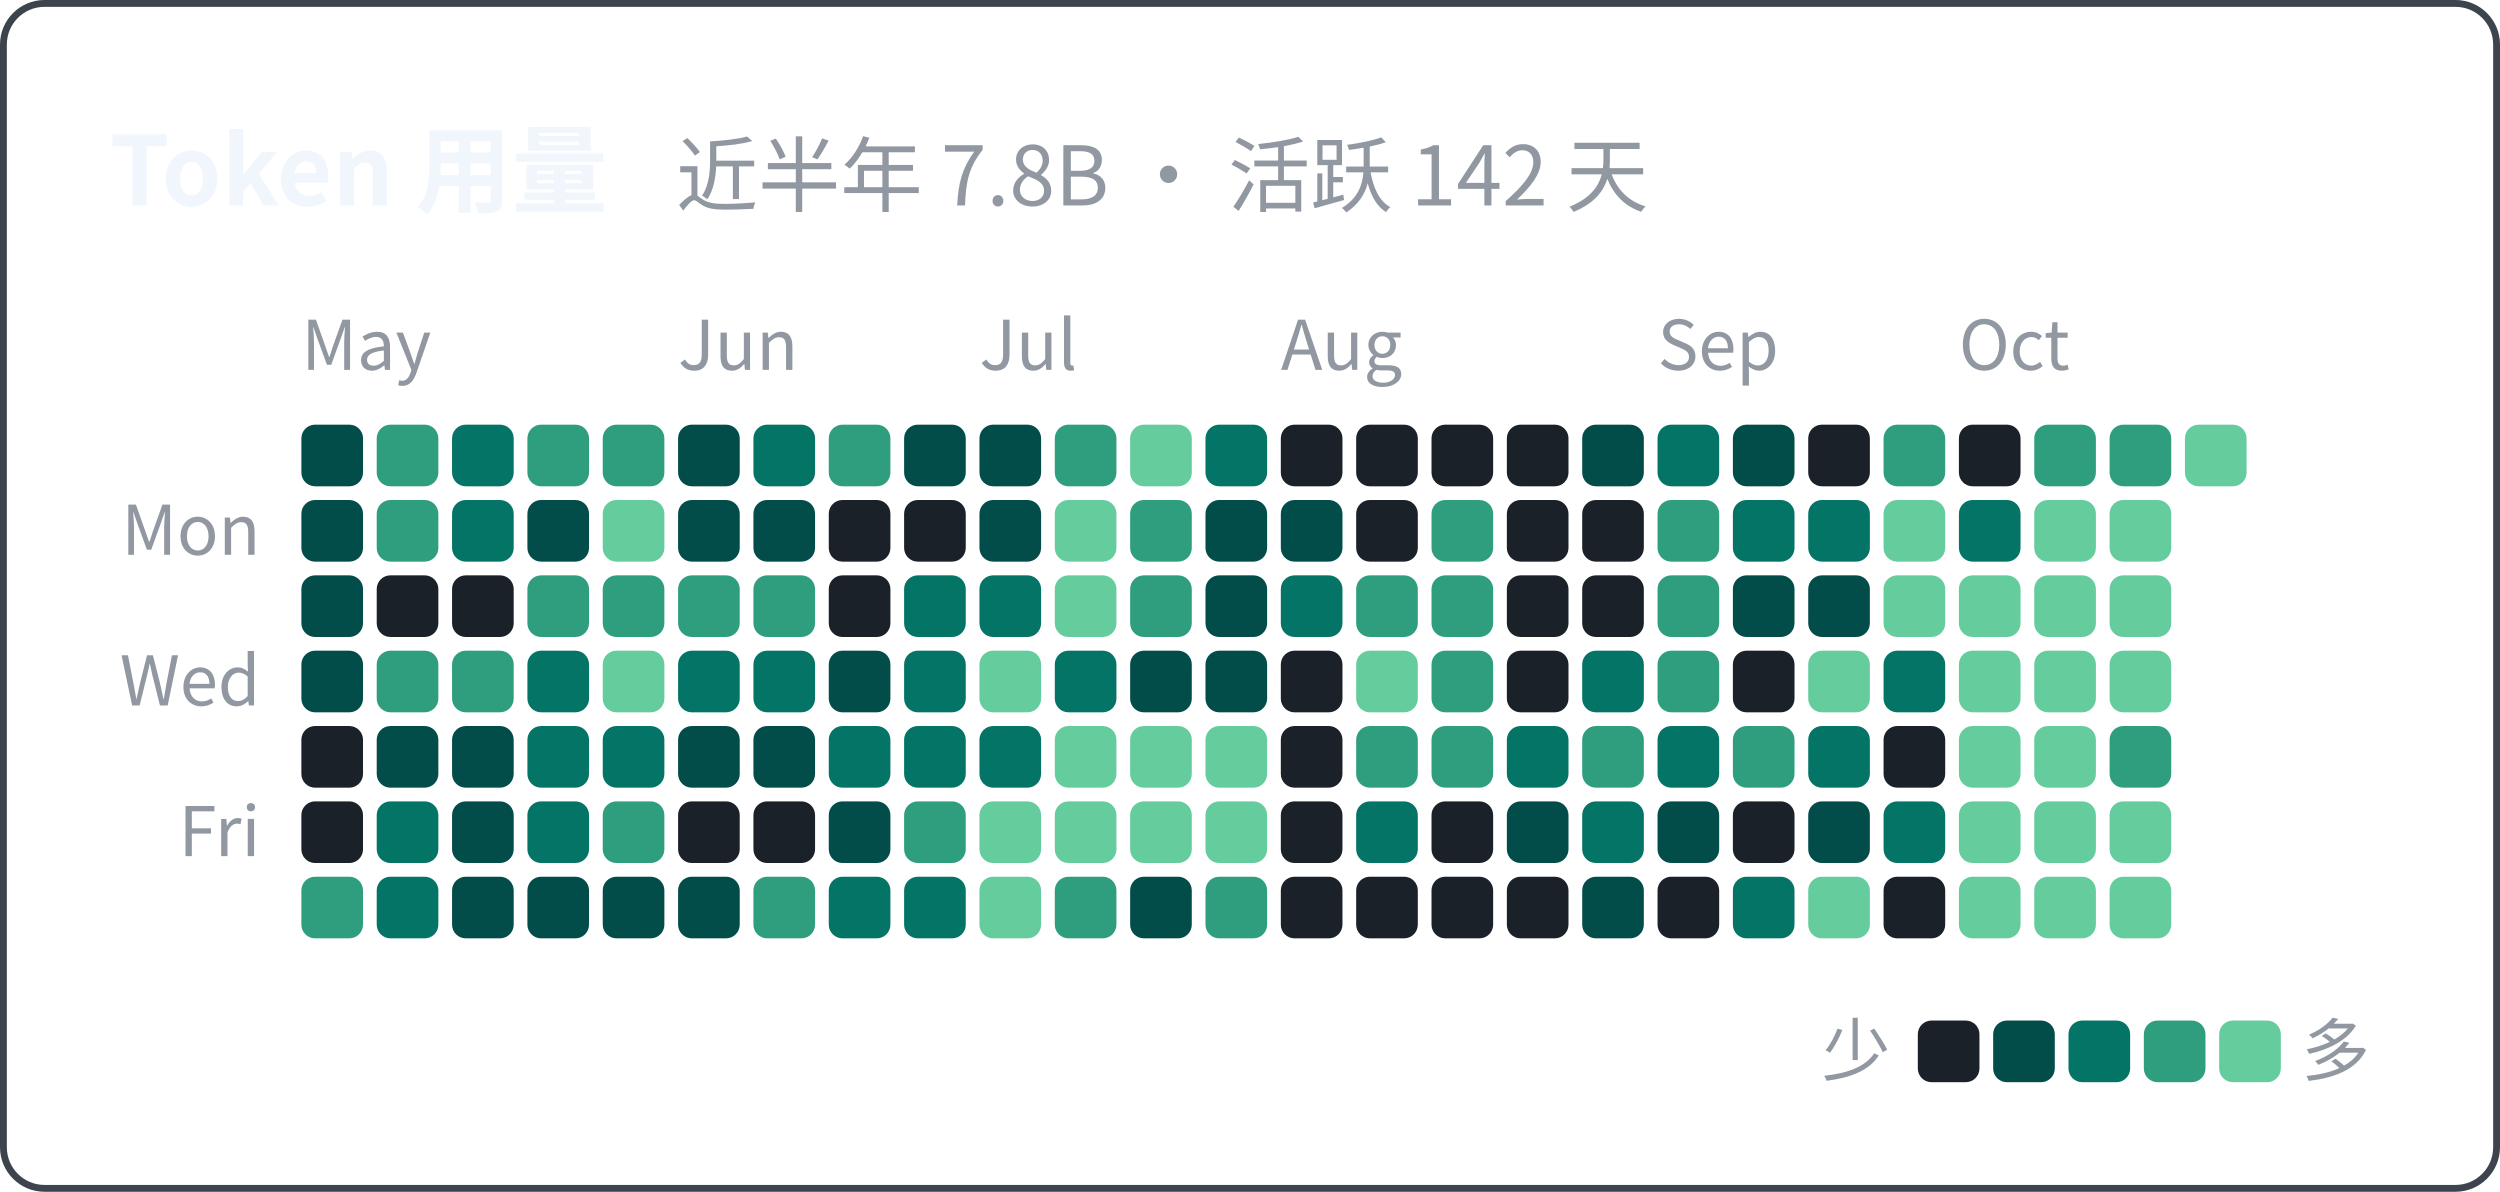
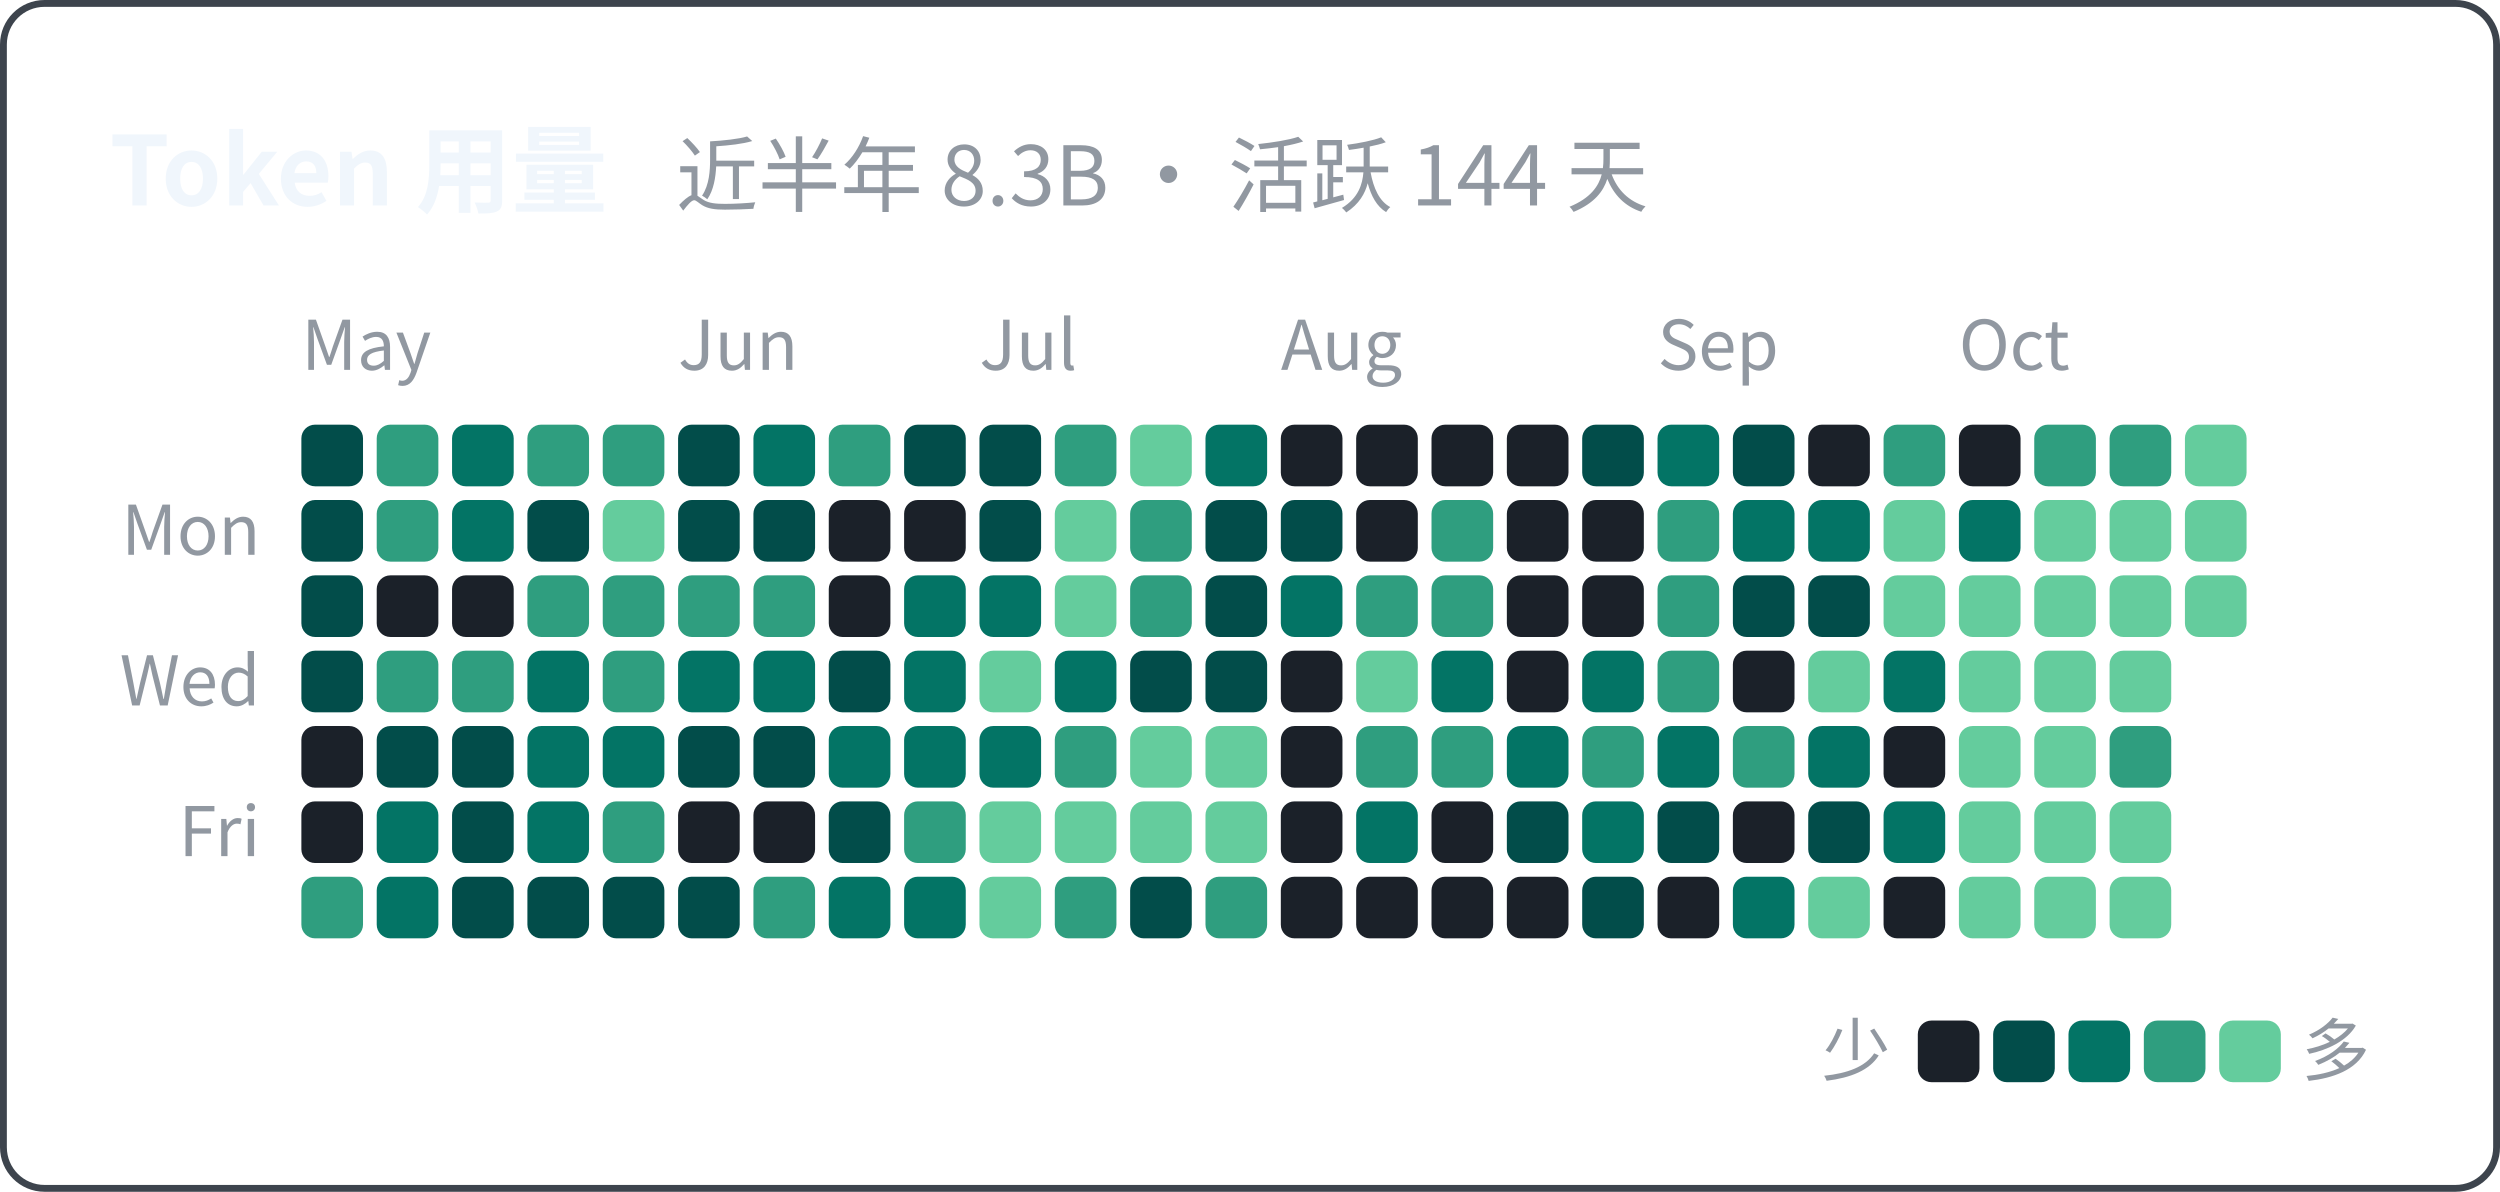
<svg xmlns="http://www.w3.org/2000/svg" width="365" height="174" viewBox="0 0 365 174" font-family="system-ui, -apple-system, 'Segoe UI', 'PingFang SC', 'Microsoft YaHei', 'Noto Sans CJK SC', sans-serif">
  <rect x="0.5" y="0.5" width="364" height="173" rx="6" fill="none" stroke="#3d444d" />
-   <text x="16" y="30" font-size="14" font-weight="600" fill="#f0f6fc">Token 用量<tspan dx="10" font-size="12" font-weight="400" fill="#9198a1">近半年 7.8B · 活跃 142 天</tspan>
+   <text x="16" y="30" font-size="14" font-weight="600" fill="#f0f6fc">Token 用量<tspan dx="10" font-size="12" font-weight="400" fill="#9198a1">近半年 8.3B · 活跃 144 天</tspan>
  </text>
  <text x="44" y="54" font-size="10" fill="#9198a1">May</text>
  <text x="99" y="54" font-size="10" fill="#9198a1">Jun</text>
  <text x="143" y="54" font-size="10" fill="#9198a1">Jul</text>
  <text x="187" y="54" font-size="10" fill="#9198a1">Aug</text>
  <text x="242" y="54" font-size="10" fill="#9198a1">Sep</text>
  <text x="286" y="54" font-size="10" fill="#9198a1">Oct</text>
  <text x="38" y="81" font-size="10" text-anchor="end" fill="#9198a1">Mon</text>
  <text x="38" y="103" font-size="10" text-anchor="end" fill="#9198a1">Wed</text>
  <text x="38" y="125" font-size="10" text-anchor="end" fill="#9198a1">Fri</text>
  <rect x="44" y="62" width="9" height="9" rx="2" fill="#024d4a" />
  <rect x="44" y="73" width="9" height="9" rx="2" fill="#024d4a" />
  <rect x="44" y="84" width="9" height="9" rx="2" fill="#024d4a" />
  <rect x="44" y="95" width="9" height="9" rx="2" fill="#024d4a" />
  <rect x="44" y="106" width="9" height="9" rx="2" fill="#1b2129" />
  <rect x="44" y="117" width="9" height="9" rx="2" fill="#1b2129" />
  <rect x="44" y="128" width="9" height="9" rx="2" fill="#2f9e7f" />
  <rect x="55" y="62" width="9" height="9" rx="2" fill="#2f9e7f" />
  <rect x="55" y="73" width="9" height="9" rx="2" fill="#2f9e7f" />
  <rect x="55" y="84" width="9" height="9" rx="2" fill="#1b2129" />
  <rect x="55" y="95" width="9" height="9" rx="2" fill="#2f9e7f" />
  <rect x="55" y="106" width="9" height="9" rx="2" fill="#024d4a" />
  <rect x="55" y="117" width="9" height="9" rx="2" fill="#037465" />
  <rect x="55" y="128" width="9" height="9" rx="2" fill="#037465" />
  <rect x="66" y="62" width="9" height="9" rx="2" fill="#037465" />
  <rect x="66" y="73" width="9" height="9" rx="2" fill="#037465" />
  <rect x="66" y="84" width="9" height="9" rx="2" fill="#1b2129" />
  <rect x="66" y="95" width="9" height="9" rx="2" fill="#2f9e7f" />
  <rect x="66" y="106" width="9" height="9" rx="2" fill="#024d4a" />
  <rect x="66" y="117" width="9" height="9" rx="2" fill="#024d4a" />
  <rect x="66" y="128" width="9" height="9" rx="2" fill="#024d4a" />
  <rect x="77" y="62" width="9" height="9" rx="2" fill="#2f9e7f" />
  <rect x="77" y="73" width="9" height="9" rx="2" fill="#024d4a" />
  <rect x="77" y="84" width="9" height="9" rx="2" fill="#2f9e7f" />
  <rect x="77" y="95" width="9" height="9" rx="2" fill="#037465" />
  <rect x="77" y="106" width="9" height="9" rx="2" fill="#037465" />
  <rect x="77" y="117" width="9" height="9" rx="2" fill="#037465" />
  <rect x="77" y="128" width="9" height="9" rx="2" fill="#024d4a" />
  <rect x="88" y="62" width="9" height="9" rx="2" fill="#2f9e7f" />
  <rect x="88" y="73" width="9" height="9" rx="2" fill="#64cc9d" />
  <rect x="88" y="84" width="9" height="9" rx="2" fill="#2f9e7f" />
-   <rect x="88" y="95" width="9" height="9" rx="2" fill="#64cc9d" />
+   <rect x="88" y="95" width="9" height="9" rx="2" fill="#2f9e7f" />
  <rect x="88" y="106" width="9" height="9" rx="2" fill="#037465" />
  <rect x="88" y="117" width="9" height="9" rx="2" fill="#2f9e7f" />
  <rect x="88" y="128" width="9" height="9" rx="2" fill="#024d4a" />
  <rect x="99" y="62" width="9" height="9" rx="2" fill="#024d4a" />
  <rect x="99" y="73" width="9" height="9" rx="2" fill="#024d4a" />
  <rect x="99" y="84" width="9" height="9" rx="2" fill="#2f9e7f" />
  <rect x="99" y="95" width="9" height="9" rx="2" fill="#037465" />
  <rect x="99" y="106" width="9" height="9" rx="2" fill="#024d4a" />
  <rect x="99" y="117" width="9" height="9" rx="2" fill="#1b2129" />
  <rect x="99" y="128" width="9" height="9" rx="2" fill="#024d4a" />
  <rect x="110" y="62" width="9" height="9" rx="2" fill="#037465" />
  <rect x="110" y="73" width="9" height="9" rx="2" fill="#024d4a" />
  <rect x="110" y="84" width="9" height="9" rx="2" fill="#2f9e7f" />
  <rect x="110" y="95" width="9" height="9" rx="2" fill="#037465" />
  <rect x="110" y="106" width="9" height="9" rx="2" fill="#024d4a" />
  <rect x="110" y="117" width="9" height="9" rx="2" fill="#1b2129" />
  <rect x="110" y="128" width="9" height="9" rx="2" fill="#2f9e7f" />
  <rect x="121" y="62" width="9" height="9" rx="2" fill="#2f9e7f" />
  <rect x="121" y="73" width="9" height="9" rx="2" fill="#1b2129" />
  <rect x="121" y="84" width="9" height="9" rx="2" fill="#1b2129" />
  <rect x="121" y="95" width="9" height="9" rx="2" fill="#024d4a" />
  <rect x="121" y="106" width="9" height="9" rx="2" fill="#037465" />
  <rect x="121" y="117" width="9" height="9" rx="2" fill="#024d4a" />
  <rect x="121" y="128" width="9" height="9" rx="2" fill="#037465" />
  <rect x="132" y="62" width="9" height="9" rx="2" fill="#024d4a" />
  <rect x="132" y="73" width="9" height="9" rx="2" fill="#1b2129" />
  <rect x="132" y="84" width="9" height="9" rx="2" fill="#037465" />
  <rect x="132" y="95" width="9" height="9" rx="2" fill="#037465" />
  <rect x="132" y="106" width="9" height="9" rx="2" fill="#037465" />
  <rect x="132" y="117" width="9" height="9" rx="2" fill="#2f9e7f" />
  <rect x="132" y="128" width="9" height="9" rx="2" fill="#037465" />
  <rect x="143" y="62" width="9" height="9" rx="2" fill="#024d4a" />
  <rect x="143" y="73" width="9" height="9" rx="2" fill="#024d4a" />
  <rect x="143" y="84" width="9" height="9" rx="2" fill="#037465" />
  <rect x="143" y="95" width="9" height="9" rx="2" fill="#64cc9d" />
  <rect x="143" y="106" width="9" height="9" rx="2" fill="#037465" />
  <rect x="143" y="117" width="9" height="9" rx="2" fill="#64cc9d" />
  <rect x="143" y="128" width="9" height="9" rx="2" fill="#64cc9d" />
  <rect x="154" y="62" width="9" height="9" rx="2" fill="#2f9e7f" />
  <rect x="154" y="73" width="9" height="9" rx="2" fill="#64cc9d" />
  <rect x="154" y="84" width="9" height="9" rx="2" fill="#64cc9d" />
  <rect x="154" y="95" width="9" height="9" rx="2" fill="#037465" />
-   <rect x="154" y="106" width="9" height="9" rx="2" fill="#64cc9d" />
+   <rect x="154" y="106" width="9" height="9" rx="2" fill="#2f9e7f" />
  <rect x="154" y="117" width="9" height="9" rx="2" fill="#64cc9d" />
  <rect x="154" y="128" width="9" height="9" rx="2" fill="#2f9e7f" />
  <rect x="165" y="62" width="9" height="9" rx="2" fill="#64cc9d" />
  <rect x="165" y="73" width="9" height="9" rx="2" fill="#2f9e7f" />
  <rect x="165" y="84" width="9" height="9" rx="2" fill="#2f9e7f" />
  <rect x="165" y="95" width="9" height="9" rx="2" fill="#024d4a" />
  <rect x="165" y="106" width="9" height="9" rx="2" fill="#64cc9d" />
  <rect x="165" y="117" width="9" height="9" rx="2" fill="#64cc9d" />
  <rect x="165" y="128" width="9" height="9" rx="2" fill="#024d4a" />
  <rect x="176" y="62" width="9" height="9" rx="2" fill="#037465" />
  <rect x="176" y="73" width="9" height="9" rx="2" fill="#024d4a" />
  <rect x="176" y="84" width="9" height="9" rx="2" fill="#024d4a" />
  <rect x="176" y="95" width="9" height="9" rx="2" fill="#024d4a" />
  <rect x="176" y="106" width="9" height="9" rx="2" fill="#64cc9d" />
  <rect x="176" y="117" width="9" height="9" rx="2" fill="#64cc9d" />
  <rect x="176" y="128" width="9" height="9" rx="2" fill="#2f9e7f" />
  <rect x="187" y="62" width="9" height="9" rx="2" fill="#1b2129" />
  <rect x="187" y="73" width="9" height="9" rx="2" fill="#024d4a" />
  <rect x="187" y="84" width="9" height="9" rx="2" fill="#037465" />
  <rect x="187" y="95" width="9" height="9" rx="2" fill="#1b2129" />
  <rect x="187" y="106" width="9" height="9" rx="2" fill="#1b2129" />
  <rect x="187" y="117" width="9" height="9" rx="2" fill="#1b2129" />
  <rect x="187" y="128" width="9" height="9" rx="2" fill="#1b2129" />
  <rect x="198" y="62" width="9" height="9" rx="2" fill="#1b2129" />
  <rect x="198" y="73" width="9" height="9" rx="2" fill="#1b2129" />
  <rect x="198" y="84" width="9" height="9" rx="2" fill="#2f9e7f" />
  <rect x="198" y="95" width="9" height="9" rx="2" fill="#64cc9d" />
  <rect x="198" y="106" width="9" height="9" rx="2" fill="#2f9e7f" />
  <rect x="198" y="117" width="9" height="9" rx="2" fill="#037465" />
  <rect x="198" y="128" width="9" height="9" rx="2" fill="#1b2129" />
  <rect x="209" y="62" width="9" height="9" rx="2" fill="#1b2129" />
  <rect x="209" y="73" width="9" height="9" rx="2" fill="#2f9e7f" />
  <rect x="209" y="84" width="9" height="9" rx="2" fill="#2f9e7f" />
-   <rect x="209" y="95" width="9" height="9" rx="2" fill="#2f9e7f" />
+   <rect x="209" y="95" width="9" height="9" rx="2" fill="#037465" />
  <rect x="209" y="106" width="9" height="9" rx="2" fill="#2f9e7f" />
  <rect x="209" y="117" width="9" height="9" rx="2" fill="#1b2129" />
  <rect x="209" y="128" width="9" height="9" rx="2" fill="#1b2129" />
  <rect x="220" y="62" width="9" height="9" rx="2" fill="#1b2129" />
  <rect x="220" y="73" width="9" height="9" rx="2" fill="#1b2129" />
  <rect x="220" y="84" width="9" height="9" rx="2" fill="#1b2129" />
  <rect x="220" y="95" width="9" height="9" rx="2" fill="#1b2129" />
  <rect x="220" y="106" width="9" height="9" rx="2" fill="#037465" />
  <rect x="220" y="117" width="9" height="9" rx="2" fill="#024d4a" />
  <rect x="220" y="128" width="9" height="9" rx="2" fill="#1b2129" />
  <rect x="231" y="62" width="9" height="9" rx="2" fill="#024d4a" />
  <rect x="231" y="73" width="9" height="9" rx="2" fill="#1b2129" />
  <rect x="231" y="84" width="9" height="9" rx="2" fill="#1b2129" />
  <rect x="231" y="95" width="9" height="9" rx="2" fill="#037465" />
  <rect x="231" y="106" width="9" height="9" rx="2" fill="#2f9e7f" />
  <rect x="231" y="117" width="9" height="9" rx="2" fill="#037465" />
  <rect x="231" y="128" width="9" height="9" rx="2" fill="#024d4a" />
  <rect x="242" y="62" width="9" height="9" rx="2" fill="#037465" />
  <rect x="242" y="73" width="9" height="9" rx="2" fill="#2f9e7f" />
  <rect x="242" y="84" width="9" height="9" rx="2" fill="#2f9e7f" />
  <rect x="242" y="95" width="9" height="9" rx="2" fill="#2f9e7f" />
  <rect x="242" y="106" width="9" height="9" rx="2" fill="#037465" />
  <rect x="242" y="117" width="9" height="9" rx="2" fill="#024d4a" />
  <rect x="242" y="128" width="9" height="9" rx="2" fill="#1b2129" />
  <rect x="253" y="62" width="9" height="9" rx="2" fill="#024d4a" />
  <rect x="253" y="73" width="9" height="9" rx="2" fill="#037465" />
  <rect x="253" y="84" width="9" height="9" rx="2" fill="#024d4a" />
  <rect x="253" y="95" width="9" height="9" rx="2" fill="#1b2129" />
  <rect x="253" y="106" width="9" height="9" rx="2" fill="#2f9e7f" />
  <rect x="253" y="117" width="9" height="9" rx="2" fill="#1b2129" />
  <rect x="253" y="128" width="9" height="9" rx="2" fill="#037465" />
  <rect x="264" y="62" width="9" height="9" rx="2" fill="#1b2129" />
  <rect x="264" y="73" width="9" height="9" rx="2" fill="#037465" />
  <rect x="264" y="84" width="9" height="9" rx="2" fill="#024d4a" />
  <rect x="264" y="95" width="9" height="9" rx="2" fill="#64cc9d" />
  <rect x="264" y="106" width="9" height="9" rx="2" fill="#037465" />
  <rect x="264" y="117" width="9" height="9" rx="2" fill="#024d4a" />
  <rect x="264" y="128" width="9" height="9" rx="2" fill="#64cc9d" />
  <rect x="275" y="62" width="9" height="9" rx="2" fill="#2f9e7f" />
  <rect x="275" y="73" width="9" height="9" rx="2" fill="#64cc9d" />
  <rect x="275" y="84" width="9" height="9" rx="2" fill="#64cc9d" />
  <rect x="275" y="95" width="9" height="9" rx="2" fill="#037465" />
  <rect x="275" y="106" width="9" height="9" rx="2" fill="#1b2129" />
  <rect x="275" y="117" width="9" height="9" rx="2" fill="#037465" />
  <rect x="275" y="128" width="9" height="9" rx="2" fill="#1b2129" />
  <rect x="286" y="62" width="9" height="9" rx="2" fill="#1b2129" />
  <rect x="286" y="73" width="9" height="9" rx="2" fill="#037465" />
  <rect x="286" y="84" width="9" height="9" rx="2" fill="#64cc9d" />
  <rect x="286" y="95" width="9" height="9" rx="2" fill="#64cc9d" />
  <rect x="286" y="106" width="9" height="9" rx="2" fill="#64cc9d" />
  <rect x="286" y="117" width="9" height="9" rx="2" fill="#64cc9d" />
  <rect x="286" y="128" width="9" height="9" rx="2" fill="#64cc9d" />
  <rect x="297" y="62" width="9" height="9" rx="2" fill="#2f9e7f" />
  <rect x="297" y="73" width="9" height="9" rx="2" fill="#64cc9d" />
  <rect x="297" y="84" width="9" height="9" rx="2" fill="#64cc9d" />
  <rect x="297" y="95" width="9" height="9" rx="2" fill="#64cc9d" />
  <rect x="297" y="106" width="9" height="9" rx="2" fill="#64cc9d" />
  <rect x="297" y="117" width="9" height="9" rx="2" fill="#64cc9d" />
  <rect x="297" y="128" width="9" height="9" rx="2" fill="#64cc9d" />
  <rect x="308" y="62" width="9" height="9" rx="2" fill="#2f9e7f" />
  <rect x="308" y="73" width="9" height="9" rx="2" fill="#64cc9d" />
  <rect x="308" y="84" width="9" height="9" rx="2" fill="#64cc9d" />
  <rect x="308" y="95" width="9" height="9" rx="2" fill="#64cc9d" />
  <rect x="308" y="106" width="9" height="9" rx="2" fill="#2f9e7f" />
  <rect x="308" y="117" width="9" height="9" rx="2" fill="#64cc9d" />
  <rect x="308" y="128" width="9" height="9" rx="2" fill="#64cc9d" />
  <rect x="319" y="62" width="9" height="9" rx="2" fill="#64cc9d" />
+   <rect x="319" y="73" width="9" height="9" rx="2" fill="#64cc9d" />
+   <rect x="319" y="84" width="9" height="9" rx="2" fill="#64cc9d" />
  <text x="276" y="157" font-size="10" text-anchor="end" fill="#9198a1">少</text>
  <rect x="280" y="149" width="9" height="9" rx="2" fill="#1b2129" />
  <rect x="291" y="149" width="9" height="9" rx="2" fill="#024d4a" />
  <rect x="302" y="149" width="9" height="9" rx="2" fill="#037465" />
  <rect x="313" y="149" width="9" height="9" rx="2" fill="#2f9e7f" />
  <rect x="324" y="149" width="9" height="9" rx="2" fill="#64cc9d" />
  <text x="336" y="157" font-size="10" fill="#9198a1">多</text>
</svg>
